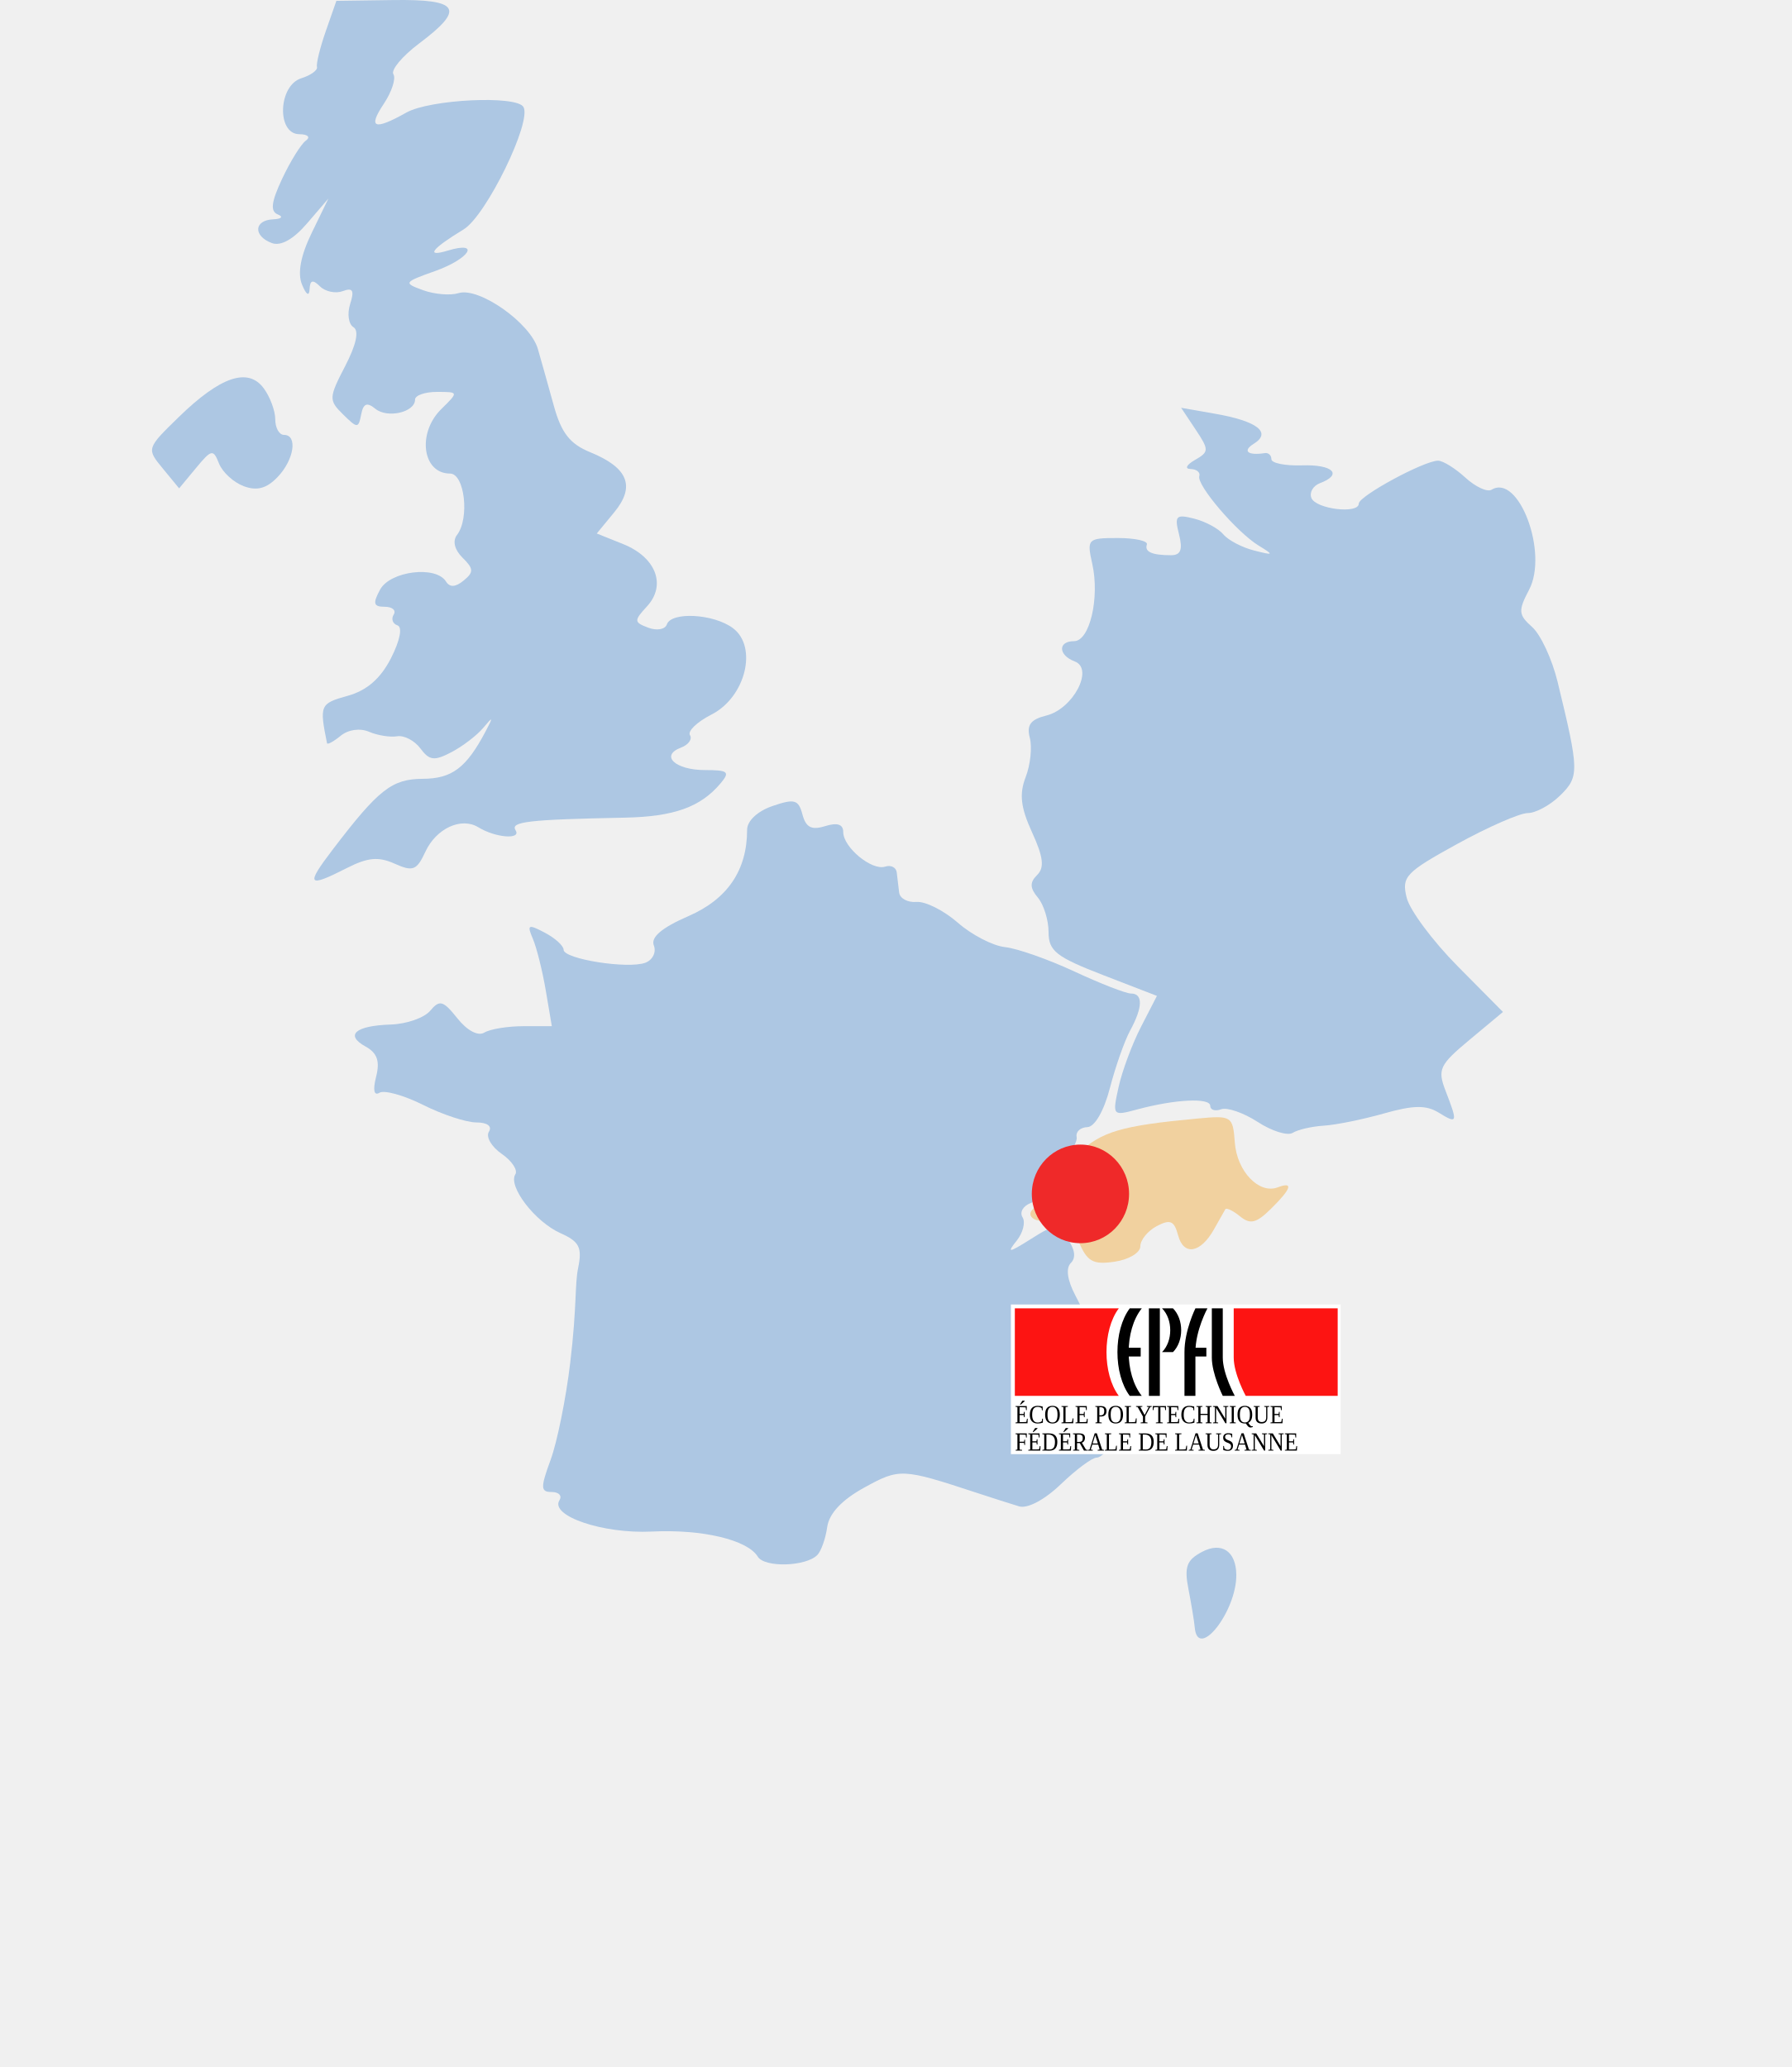
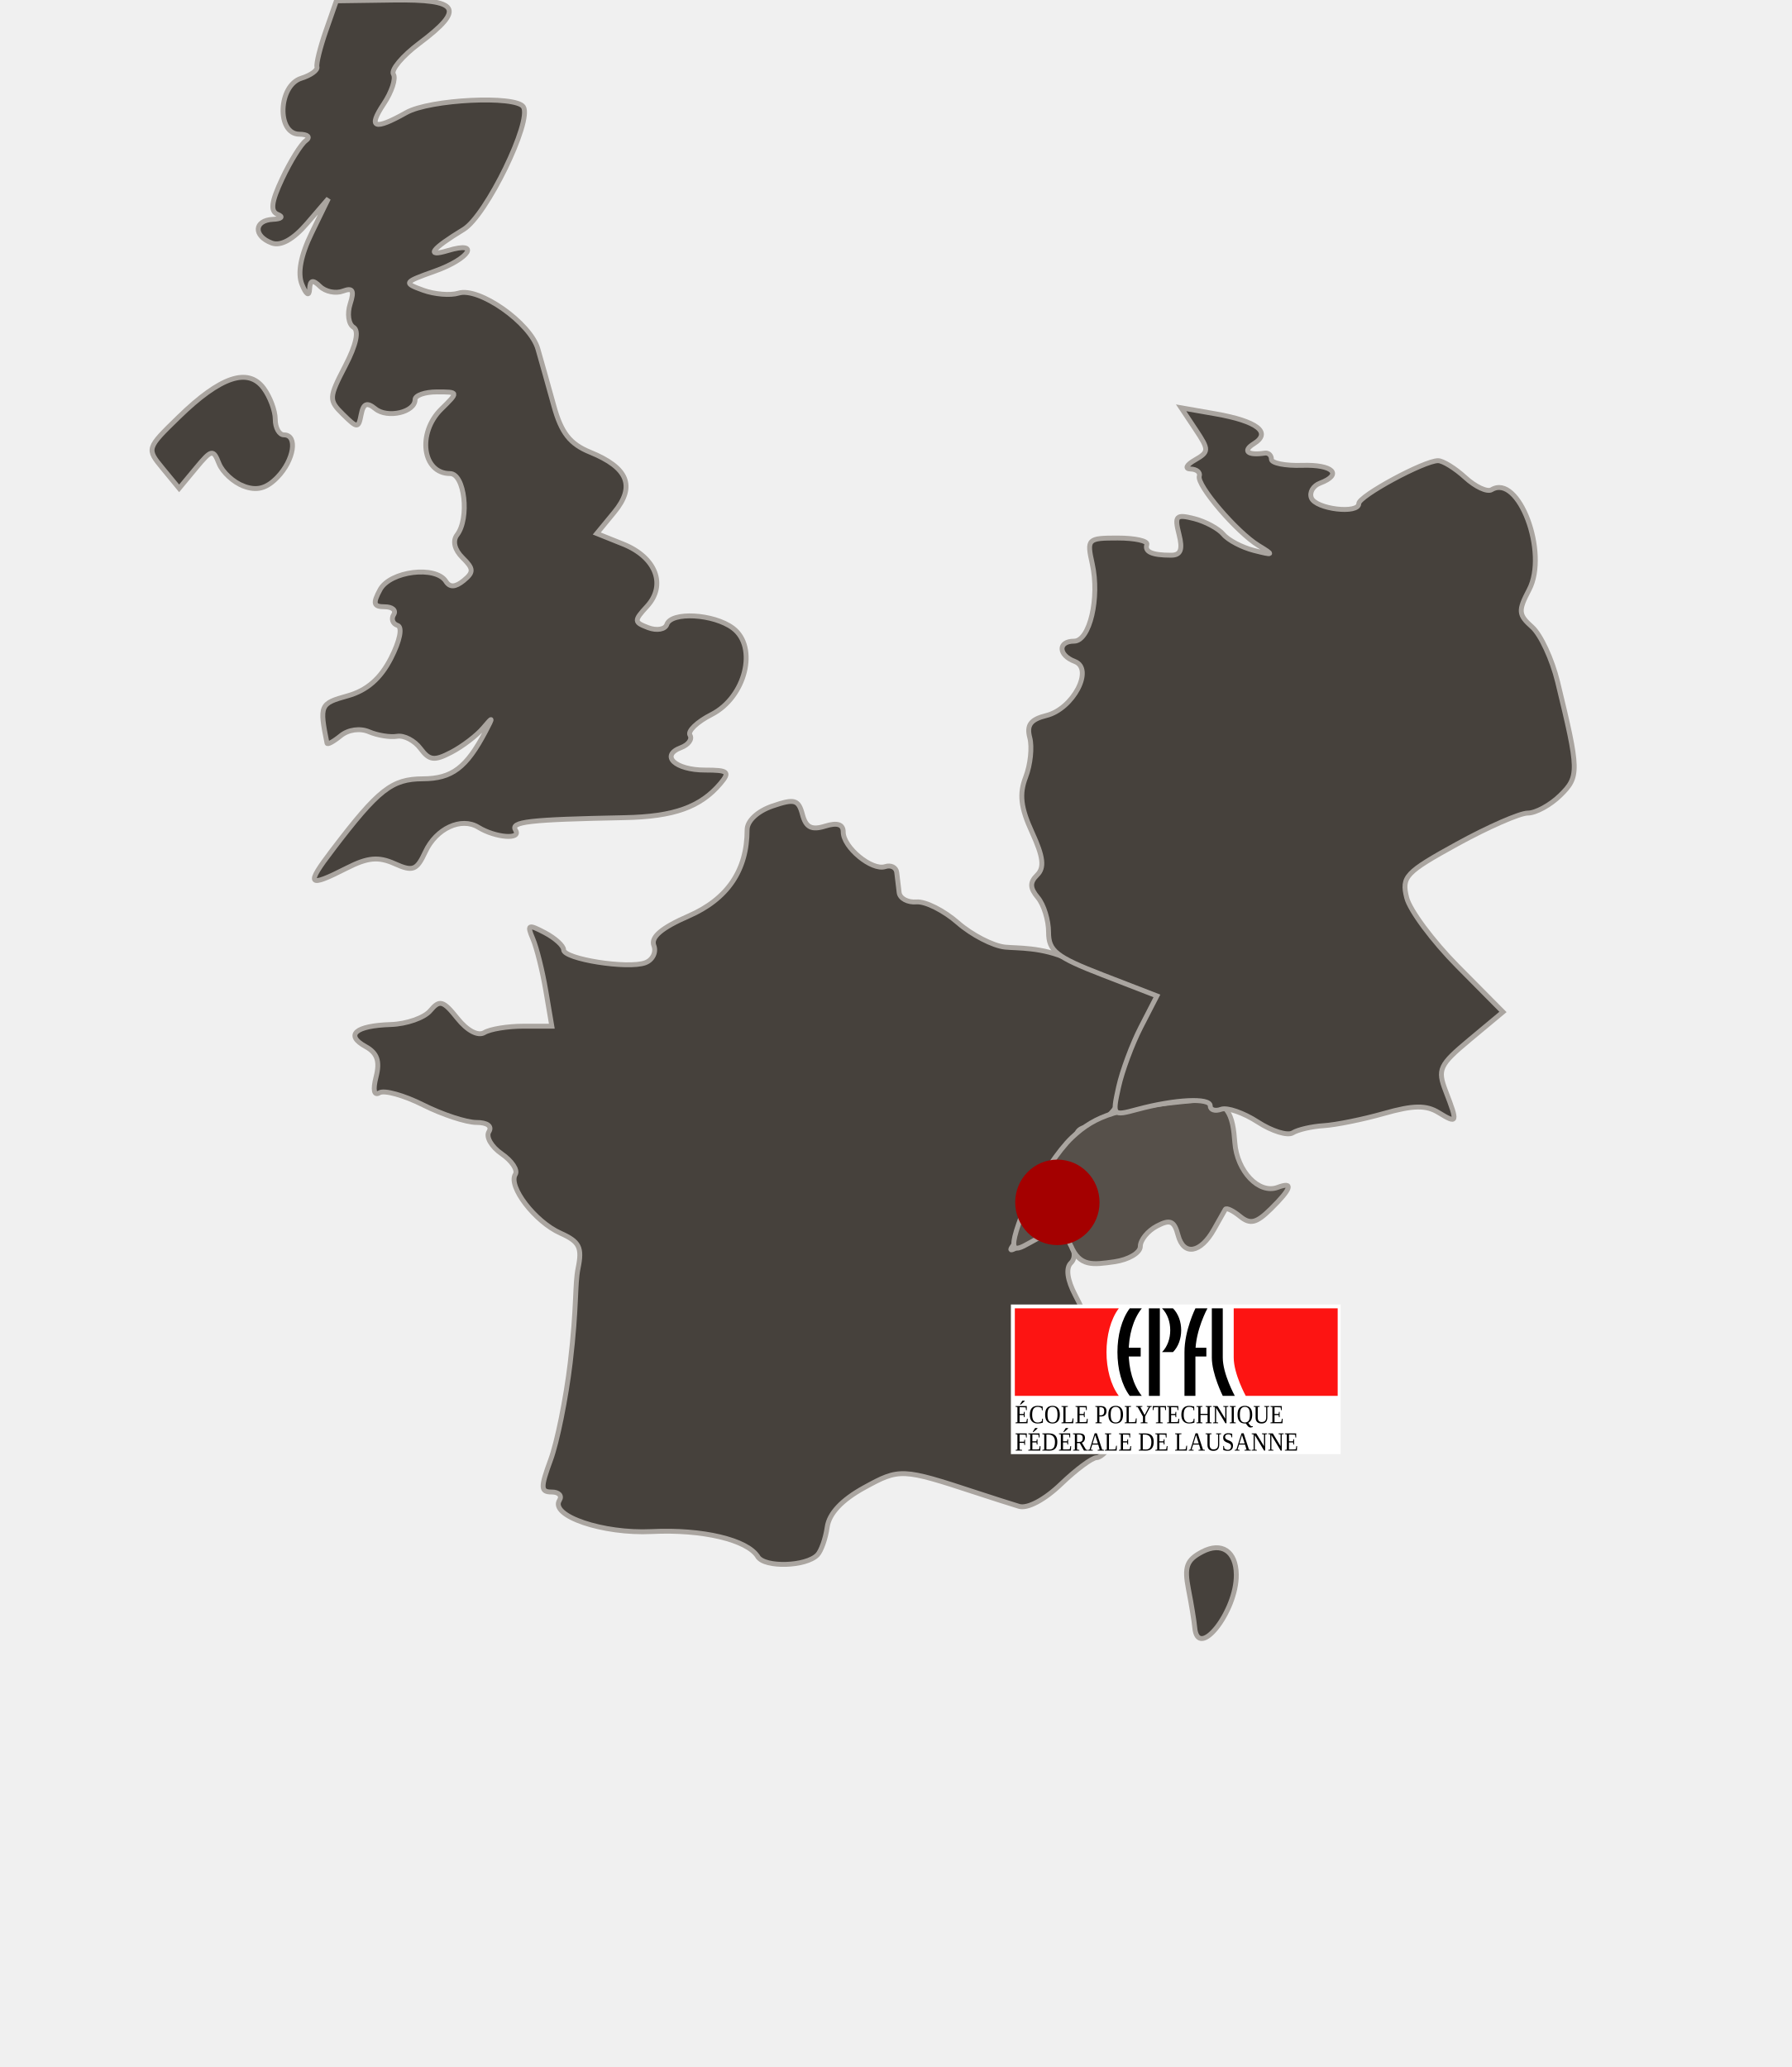
<svg xmlns="http://www.w3.org/2000/svg" width="366.342" height="422.639" id="svg2" version="1.1">
-   <defs id="defs14" />
+   <defs id="defs14">
+     <clipPath id="clipPath4183" clipPathUnits="userSpaceOnUse">
+       <path id="path4185" d="m 0,0 362.835,0 0,272.409 L 0,272.409 0,0 Z" />
+     </clipPath>
+   </defs>
  <g id="g6" transform="translate(-23.12823,-396.7392)">
    <g id="layer1">
-       <path d="m 267.371,729.487 c -0.104,-1.208 -0.68,-4.718 -1.281,-7.799 -0.892,-4.581 -0.382,-5.976 2.798,-7.65 3.974,-2.092 6.913,-0.138 6.981,4.643 0.106,7.52 -7.904,17.706 -8.498,10.806 z" id="path4238" style="fill:#adc7e3;opacity:1;fill-opacity:1" />
-       <path d="m 178.048,715.035 c -2.115,-3.459 -11.358,-5.648 -21.695,-5.137 -9.964,0.492 -20.86,-3.21 -18.852,-6.406 0.581,-0.925 -0.132,-1.683 -1.584,-1.683 -2.292,0 -2.321,-0.872 -0.22,-6.59 1.331,-3.625 3.13,-12.521 3.996,-19.77 1.406,-11.77 0.908,-15.916 1.623,-19.432 0.86,-4.229 0.267,-5.397 -3.625,-7.141 -5.194,-2.328 -10.748,-9.573 -9.213,-12.017 0.549,-0.873 -0.711,-2.765 -2.799,-4.203 -2.088,-1.439 -3.26,-3.47 -2.604,-4.513 0.709,-1.129 -0.327,-1.898 -2.557,-1.898 -2.062,0 -6.96,-1.612 -10.885,-3.581 -3.925,-1.97 -7.944,-3.09 -8.932,-2.489 -1.122,0.682 -1.378,-0.549 -0.682,-3.278 0.811,-3.177 0.224,-4.861 -2.146,-6.166 -4.294,-2.364 -2.114,-4.271 5.15,-4.506 3.217,-0.104 6.844,-1.375 8.06,-2.825 1.925,-2.295 2.643,-2.093 5.561,1.571 1.997,2.507 4.218,3.679 5.5,2.9 1.182,-0.719 4.77,-1.307 7.973,-1.307 l 5.823,0 -1.236,-7.293 c -0.68,-4.011 -1.868,-8.769 -2.64,-10.573 -1.246,-2.911 -0.971,-3.052 2.44,-1.256 2.114,1.113 3.844,2.685 3.844,3.494 0,1.899 13.174,3.989 16.716,2.652 1.49,-0.562 2.269,-2.149 1.732,-3.526 -0.663,-1.699 1.615,-3.632 7.086,-6.013 7.976,-3.471 11.98,-9.367 11.98,-17.643 0,-1.821 2.123,-3.809 5.19,-4.86 4.513,-1.548 5.313,-1.32 6.127,1.743 0.701,2.637 1.866,3.233 4.635,2.368 2.489,-0.777 3.698,-0.382 3.698,1.209 0,3.131 5.855,7.961 8.571,7.071 1.181,-0.387 2.248,0.153 2.37,1.2 0.123,1.047 0.343,2.892 0.49,4.1 0.147,1.208 1.744,2.072 3.55,1.92 1.806,-0.152 5.605,1.758 8.442,4.244 2.837,2.487 7.178,4.733 9.646,4.992 2.468,0.259 8.849,2.501 14.18,4.982 5.331,2.481 10.546,4.511 11.59,4.511 2.475,0 2.406,2.81 -0.186,7.574 -1.146,2.106 -3.007,7.391 -4.136,11.746 -1.214,4.683 -3.1,7.951 -4.616,7.998 -1.41,0.044 -2.394,0.938 -2.187,1.987 0.207,1.049 -1.2,3.31 -3.126,5.025 -1.926,1.715 -3.502,4.097 -3.502,5.293 0,1.197 -1.257,2.65 -2.793,3.23 -1.536,0.58 -2.271,1.885 -1.633,2.901 0.638,1.016 0.086,3.182 -1.227,4.815 -2.034,2.529 -1.617,2.484 2.823,-0.309 5.043,-3.172 5.287,-3.174 7.599,-0.064 1.513,2.035 1.765,3.827 0.687,4.887 -1.078,1.06 -0.749,3.486 0.897,6.617 2.408,4.58 2.327,5.086 -1.1,6.89 -2.942,1.549 -3.269,2.457 -1.597,4.438 1.156,1.37 1.655,3.637 1.108,5.037 -1.433,3.673 5.436,11.642 8.906,10.332 2.388,-0.901 2.505,-0.483 0.765,2.716 -1.131,2.08 -2.805,3.781 -3.719,3.781 -0.914,0 -4.199,2.44 -7.299,5.421 -3.319,3.192 -6.834,5.061 -8.547,4.544 -1.6,-0.482 -5.522,-1.736 -8.715,-2.785 -15.225,-5.004 -15.709,-5.026 -22.93,-1.061 -4.595,2.523 -7.196,5.295 -7.589,8.086 -0.329,2.336 -1.233,4.898 -2.008,5.695 -2.321,2.384 -10.786,2.63 -12.177,0.355 z" id="path4234" style="fill:#adc7e3;opacity:1;fill-opacity:1" />
-       <path d="m 243.552,650.396 c -1.541,-3.661 -3.069,-4.852 -5.441,-4.242 -4.027,1.036 -6.126,-1.568 -2.398,-2.976 1.468,-0.554 2.669,-2.071 2.669,-3.37 0,-1.299 2.277,-4.508 5.059,-7.131 4.871,-4.591 8.872,-5.772 24.493,-7.23 6.997,-0.653 7.236,-0.5 7.63,4.894 0.43,5.893 4.944,10.619 8.765,9.177 3.296,-1.244 2.816,0.261 -1.408,4.417 -2.966,2.918 -4.204,3.214 -6.295,1.507 -1.432,-1.169 -2.785,-1.815 -3.007,-1.436 -0.222,0.379 -1.265,2.224 -2.317,4.1 -2.746,4.892 -6.203,5.463 -7.333,1.21 -0.79,-2.971 -1.606,-3.324 -4.348,-1.881 -1.857,0.977 -3.376,2.846 -3.376,4.152 0,1.306 -2.374,2.717 -5.276,3.136 -4.47,0.645 -5.603,-0.016 -7.419,-4.328 z" id="path4220" style="fill:#f1d19f;opacity:1;fill-opacity:1" />
-       <path d="m 280.251,626.146 c -2.886,-1.877 -6.252,-3.043 -7.481,-2.591 -1.228,0.452 -2.233,0.135 -2.233,-0.705 0,-1.708 -7.176,-1.353 -14.933,0.738 -5.042,1.359 -5.091,1.3 -3.801,-4.573 0.719,-3.273 2.776,-8.806 4.572,-12.297 l 3.265,-6.347 -11.075,-4.285 c -9.525,-3.686 -11.075,-4.91 -11.075,-8.748 0,-2.455 -0.986,-5.636 -2.19,-7.07 -1.643,-1.956 -1.68,-3.109 -0.149,-4.616 1.532,-1.507 1.273,-3.687 -1.036,-8.723 -2.328,-5.079 -2.647,-7.829 -1.308,-11.292 0.973,-2.518 1.354,-6.142 0.845,-8.054 -0.689,-2.594 0.17,-3.746 3.384,-4.54 5.477,-1.352 9.782,-9.558 5.802,-11.06 -3.39,-1.28 -3.48,-4.146 -0.131,-4.146 3.188,0 5.268,-8.858 3.715,-15.816 -1.137,-5.091 -0.958,-5.272 5.217,-5.272 3.517,0 6.193,0.593 5.948,1.318 -0.511,1.507 1.042,2.197 4.946,2.197 1.982,0 2.42,-1.152 1.624,-4.271 -0.967,-3.79 -0.619,-4.151 3.092,-3.21 2.3,0.583 4.986,2.03 5.968,3.214 0.982,1.184 3.796,2.667 6.252,3.294 4.076,1.04 4.161,0.954 0.981,-0.986 -4.476,-2.731 -12.728,-12.388 -12.145,-14.214 0.246,-0.771 -0.558,-1.425 -1.786,-1.454 -1.245,-0.03 -0.855,-0.843 0.881,-1.838 2.915,-1.67 2.925,-2.068 0.152,-6.231 l -2.962,-4.447 6.994,1.226 c 8.573,1.503 11.56,3.824 7.872,6.118 -2.399,1.492 -1.261,2.464 2.248,1.919 0.737,-0.114 1.34,0.448 1.34,1.251 0,0.802 2.814,1.367 6.252,1.255 6.32,-0.206 8.408,1.855 3.685,3.638 -1.412,0.533 -2.206,1.892 -1.765,3.02 0.896,2.293 9.691,3.35 9.691,1.164 0,-1.545 13.354,-8.778 16.207,-8.778 0.993,0 3.502,1.554 5.575,3.454 2.073,1.9 4.486,3.018 5.363,2.485 5.543,-3.37 11.65,12.888 7.678,20.443 -2.267,4.312 -2.201,5.121 0.624,7.636 1.737,1.547 4.076,6.585 5.197,11.197 4.424,18.204 4.453,19.377 0.56,23.207 -2.029,1.996 -5.019,3.629 -6.644,3.629 -1.625,0 -8.124,2.844 -14.441,6.319 -10.566,5.813 -11.394,6.693 -10.329,10.983 0.637,2.565 5.327,8.872 10.422,14.014 l 9.264,9.351 -6.794,5.665 c -6.216,5.183 -6.634,6.079 -4.912,10.534 2.511,6.496 2.423,6.76 -1.449,4.38 -2.552,-1.568 -5.163,-1.527 -11.165,0.175 -4.309,1.222 -9.843,2.346 -12.3,2.498 -2.456,0.152 -5.32,0.812 -6.364,1.467 -1.044,0.655 -4.259,-0.345 -7.145,-2.222 z" id="path4216" style="fill:#adc7e3;opacity:1;fill-opacity:1" />
-       <path d="m 91.144,570.45 c 9.383,-12.308 12.093,-14.436 18.425,-14.468 5.969,-0.03 8.897,-2.242 12.83,-9.696 1.599,-3.031 1.534,-3.131 -0.477,-0.726 -1.282,1.534 -4.206,3.771 -6.497,4.972 -3.511,1.84 -4.508,1.722 -6.345,-0.749 -1.199,-1.613 -3.343,-2.737 -4.766,-2.498 -1.423,0.239 -4.004,-0.174 -5.736,-0.918 -1.85,-0.795 -4.245,-0.458 -5.806,0.817 -1.461,1.193 -2.716,1.875 -2.789,1.515 -1.578,-7.783 -1.434,-8.115 4.201,-9.679 3.943,-1.094 6.74,-3.523 8.878,-7.709 1.834,-3.592 2.382,-6.355 1.329,-6.701 -0.986,-0.324 -1.338,-1.313 -0.782,-2.197 0.555,-0.884 -0.272,-1.607 -1.838,-1.607 -2.294,0 -2.476,-0.683 -0.936,-3.515 2.064,-3.795 11.389,-4.954 13.451,-1.672 0.794,1.264 1.933,1.209 3.628,-0.174 2.094,-1.71 2.061,-2.421 -0.221,-4.665 -1.643,-1.616 -2.087,-3.431 -1.14,-4.658 2.611,-3.384 1.568,-12.554 -1.428,-12.554 -5.646,0 -6.768,-8.279 -1.786,-13.18 3.573,-3.515 3.573,-3.515 -0.893,-3.515 -2.456,0 -4.466,0.706 -4.466,1.569 0,2.591 -5.644,3.9 -8.116,1.882 -1.717,-1.402 -2.456,-1.106 -2.9,1.162 -0.564,2.882 -0.76,2.882 -3.703,-0.013 -2.952,-2.904 -2.93,-3.398 0.433,-9.883 2.274,-4.385 2.88,-7.228 1.695,-7.949 -1.015,-0.617 -1.318,-2.757 -0.674,-4.755 0.891,-2.761 0.532,-3.391 -1.496,-2.625 -1.467,0.554 -3.57,0.12 -4.672,-0.964 -1.481,-1.457 -2.037,-1.307 -2.13,0.577 -0.076,1.543 -0.69,1.161 -1.555,-0.967 -0.941,-2.315 -0.263,-5.915 1.987,-10.544 l 3.417,-7.029 -4.367,5.086 c -2.816,3.279 -5.381,4.704 -7.221,4.009 -3.82,-1.442 -3.638,-4.667 0.273,-4.841 1.719,-0.076 2.16,-0.525 0.979,-0.997 -1.591,-0.636 -1.359,-2.535 0.893,-7.33 1.672,-3.559 3.844,-7.053 4.826,-7.763 1.009,-0.729 0.426,-1.303 -1.34,-1.318 -4.664,-0.04 -4.308,-9.965 0.41,-11.438 1.945,-0.607 3.388,-1.649 3.207,-2.315 -0.181,-0.666 0.637,-3.979 1.819,-7.362 l 2.149,-6.151 11.615,-0.163 c 13.569,-0.19 14.756,1.782 5.329,8.856 -3.457,2.594 -5.835,5.433 -5.285,6.31 0.55,0.876 -0.331,3.592 -1.958,6.036 -3.321,4.986 -1.988,5.51 4.597,1.807 4.819,-2.71 22.424,-3.572 23.932,-1.171 1.832,2.916 -7.59,22.247 -12.212,25.055 -6.589,4.003 -7.885,5.74 -3.235,4.333 6.787,-2.052 4.447,1.678 -2.631,4.196 -6.408,2.28 -6.497,2.422 -2.421,3.905 2.327,0.847 5.586,1.116 7.243,0.599 4.176,-1.304 14.683,6.087 16.218,11.409 0.697,2.416 2.169,7.66 3.272,11.652 1.526,5.526 3.298,7.786 7.424,9.467 7.751,3.158 9.285,6.972 4.932,12.261 l -3.586,4.357 5.405,2.17 c 6.696,2.688 8.871,8.371 4.869,12.722 -2.706,2.941 -2.688,3.258 0.251,4.368 1.743,0.658 3.452,0.36 3.799,-0.662 0.903,-2.665 9.563,-2.188 13.499,0.744 5.143,3.832 2.595,14.133 -4.374,17.678 -2.936,1.493 -4.914,3.389 -4.396,4.213 0.518,0.824 -0.311,1.971 -1.841,2.549 -4.33,1.635 -1.166,4.59 4.914,4.59 4.747,0 5.167,0.362 3.168,2.732 -4.092,4.851 -9.533,6.796 -19.569,6.996 -19.77,0.395 -23.432,0.818 -22.326,2.578 1.237,1.969 -4.108,1.542 -7.611,-0.609 -3.492,-2.144 -8.615,0.227 -10.831,5.014 -1.76,3.8 -2.544,4.104 -6.276,2.431 -3.313,-1.485 -5.495,-1.285 -9.782,0.896 -8.049,4.095 -8.468,3.545 -2.882,-3.783 z" id="path4204" style="fill:#adc7e3;opacity:1;fill-opacity:1" />
-       <path d="m 72.948,496.146 c -2.074,-0.773 -4.344,-2.856 -5.045,-4.628 -1.183,-2.992 -1.52,-2.926 -4.714,0.926 l -3.44,4.149 -3.347,-4.067 c -3.335,-4.051 -3.322,-4.091 3.291,-10.532 8.489,-8.268 14.137,-10.184 17.337,-5.879 1.303,1.753 2.369,4.618 2.369,6.366 0,1.748 0.804,3.179 1.786,3.179 2.859,0 2.064,5.131 -1.34,8.656 -2.236,2.315 -4.2,2.837 -6.897,1.831 z" id="path4194" style="fill:#adc7e3;opacity:1;fill-opacity:1" />
-       <ellipse ry="10.081" rx="9.941" cy="640.854" cx="244.005" id="ellipse4327" style="opacity:1;fill:#ef2929;fill-opacity:1;stroke:none;stroke-width:5.5;stroke-linecap:butt;stroke-miterlimit:4;stroke-dasharray:none;stroke-dashoffset:0;stroke-opacity:1" />
+       <g id="g4153" style="fill:#46413c;stroke:#aaa5a0;fill-opacity:1;stroke-opacity:1">
+         <path style="fill:#46413c;opacity:1;fill-opacity:1;stroke:#aaa5a0;stroke-opacity:1" id="path4238" d="m 267.371,729.487 c -0.104,-1.208 -0.68,-4.718 -1.281,-7.799 -0.892,-4.581 -0.382,-5.976 2.798,-7.65 3.974,-2.092 6.913,-0.138 6.981,4.643 0.106,7.52 -7.904,17.706 -8.498,10.806 z" />
+         <path style="opacity:1;fill:#46413c;fill-opacity:1;stroke:#aaa5a0;stroke-opacity:1" id="path4234" d="m 178.048,715.035 c -2.115,-3.459 -11.358,-5.648 -21.695,-5.137 -9.964,0.492 -20.86,-3.21 -18.852,-6.406 0.581,-0.925 -0.132,-1.683 -1.584,-1.683 -2.292,0 -2.321,-0.872 -0.22,-6.59 1.331,-3.625 3.13,-12.521 3.996,-19.77 1.406,-11.77 0.908,-15.916 1.623,-19.432 0.86,-4.229 0.267,-5.397 -3.625,-7.141 -5.194,-2.328 -10.748,-9.573 -9.213,-12.017 0.549,-0.873 -0.711,-2.765 -2.799,-4.203 -2.088,-1.439 -3.26,-3.47 -2.604,-4.513 0.709,-1.129 -0.327,-1.898 -2.557,-1.898 -2.062,0 -6.96,-1.612 -10.885,-3.581 -3.925,-1.97 -7.944,-3.09 -8.932,-2.489 -1.122,0.682 -1.378,-0.549 -0.682,-3.278 0.811,-3.177 0.224,-4.861 -2.146,-6.166 -4.294,-2.364 -2.114,-4.271 5.15,-4.506 3.217,-0.104 6.844,-1.375 8.06,-2.825 1.925,-2.295 2.643,-2.093 5.561,1.571 1.997,2.507 4.218,3.679 5.5,2.9 1.182,-0.719 4.77,-1.307 7.973,-1.307 l 5.823,0 -1.236,-7.293 c -0.68,-4.011 -1.868,-8.769 -2.64,-10.573 -1.246,-2.911 -0.971,-3.052 2.44,-1.256 2.114,1.113 3.844,2.685 3.844,3.494 0,1.899 13.174,3.989 16.716,2.652 1.49,-0.562 2.269,-2.149 1.732,-3.526 -0.663,-1.699 1.615,-3.632 7.086,-6.013 7.976,-3.471 11.98,-9.367 11.98,-17.643 0,-1.821 2.123,-3.809 5.19,-4.86 4.513,-1.548 5.313,-1.32 6.127,1.743 0.701,2.637 1.866,3.233 4.635,2.368 2.489,-0.777 3.698,-0.382 3.698,1.209 0,3.131 5.855,7.961 8.571,7.071 1.181,-0.387 2.248,0.153 2.37,1.2 0.123,1.047 0.343,2.892 0.49,4.1 0.147,1.208 1.744,2.072 3.55,1.92 1.806,-0.152 5.605,1.758 8.442,4.244 2.837,2.487 7.178,4.733 9.646,4.992 2.468,0.259 7.575,-0.048 12.906,2.433 5.331,2.481 17.035,7.06 18.078,7.06 2.475,0 0.321,2.81 -2.271,7.574 -1.146,2.106 -3.47,8.203 -4.599,12.557 -1.214,4.683 -5.765,7.14 -7.281,7.187 -1.41,0.044 -2.394,0.938 -2.187,1.987 0.207,1.049 -1.2,3.31 -3.126,5.025 -1.926,1.715 -3.502,4.097 -3.502,5.293 0,1.197 -1.257,2.65 -2.793,3.23 -1.536,0.58 -2.271,1.885 -1.633,2.901 0.638,1.016 0.086,3.182 -1.227,4.815 -2.034,2.529 -1.617,2.484 2.823,-0.309 5.043,-3.172 5.287,-3.174 7.599,-0.064 1.513,2.035 1.765,3.827 0.687,4.887 -1.078,1.06 -0.749,3.486 0.897,6.617 2.408,4.58 2.327,5.086 -1.1,6.89 -2.942,1.549 -3.269,2.457 -1.597,4.438 1.156,1.37 1.655,3.637 1.108,5.037 -1.433,3.673 5.436,11.642 8.906,10.332 2.388,-0.901 2.505,-0.483 0.765,2.716 -1.131,2.08 -2.805,3.781 -3.719,3.781 -0.914,0 -4.199,2.44 -7.299,5.421 -3.319,3.192 -6.834,5.061 -8.547,4.544 -1.6,-0.482 -5.522,-1.736 -8.715,-2.785 -15.225,-5.004 -15.709,-5.026 -22.93,-1.061 -4.595,2.523 -7.196,5.295 -7.589,8.086 -0.329,2.336 -1.233,4.898 -2.008,5.695 -2.321,2.384 -10.786,2.63 -12.177,0.355 z" />
+       </g>
+       <path d="m 242.046,651.439 c -1.541,-3.661 -4.46,-2.071 -6.831,-1.461 -4.143,2.195 -7.169,5.036 -2.398,-6.799 1.468,-0.554 2.785,-2.65 2.785,-3.949 0,-1.299 3.899,-7.289 6.681,-9.911 4.871,-4.591 9.452,-6.12 25.073,-7.578 6.997,-0.653 7.815,3.208 8.209,8.602 0.43,5.893 4.944,10.619 8.765,9.177 3.296,-1.244 2.816,0.261 -1.408,4.417 -2.966,2.918 -4.204,3.214 -6.295,1.507 -1.432,-1.169 -2.785,-1.815 -3.007,-1.436 -0.222,0.379 -1.265,2.224 -2.317,4.1 -2.746,4.892 -6.203,5.463 -7.333,1.21 -0.79,-2.971 -1.606,-3.324 -4.348,-1.881 -1.857,0.977 -3.376,2.846 -3.376,4.152 0,1.306 -2.374,2.717 -5.276,3.136 -4.47,0.645 -7.109,1.027 -8.925,-3.286 z" id="path4220" style="opacity:1;fill:#56504a;fill-opacity:1;stroke:#aaa5a0;stroke-opacity:1" />
+       <path d="m 280.251,626.146 c -2.886,-1.877 -6.252,-3.043 -7.481,-2.591 -1.228,0.452 -2.233,0.135 -2.233,-0.705 0,-1.708 -7.176,-1.353 -14.933,0.738 -5.042,1.359 -5.091,1.3 -3.801,-4.573 0.719,-3.273 2.776,-8.806 4.572,-12.297 l 3.265,-6.347 -11.075,-4.285 c -9.525,-3.686 -11.075,-4.91 -11.075,-8.748 0,-2.455 -0.986,-5.636 -2.19,-7.07 -1.643,-1.956 -1.68,-3.109 -0.149,-4.616 1.532,-1.507 1.273,-3.687 -1.036,-8.723 -2.328,-5.079 -2.647,-7.829 -1.308,-11.292 0.973,-2.518 1.354,-6.142 0.845,-8.054 -0.689,-2.594 0.17,-3.746 3.384,-4.54 5.477,-1.352 9.782,-9.558 5.802,-11.06 -3.39,-1.28 -3.48,-4.146 -0.131,-4.146 3.188,0 5.268,-8.858 3.715,-15.816 -1.137,-5.091 -0.958,-5.272 5.217,-5.272 3.517,0 6.193,0.593 5.948,1.318 -0.511,1.507 1.042,2.197 4.946,2.197 1.982,0 2.42,-1.152 1.624,-4.271 -0.967,-3.79 -0.619,-4.151 3.092,-3.21 2.3,0.583 4.986,2.03 5.968,3.214 0.982,1.184 3.796,2.667 6.252,3.294 4.076,1.04 4.161,0.954 0.981,-0.986 -4.476,-2.731 -12.728,-12.388 -12.145,-14.214 0.246,-0.771 -0.558,-1.425 -1.786,-1.454 -1.245,-0.03 -0.855,-0.843 0.881,-1.838 2.915,-1.67 2.925,-2.068 0.152,-6.231 l -2.962,-4.447 6.994,1.226 c 8.573,1.503 11.56,3.824 7.872,6.118 -2.399,1.492 -1.261,2.464 2.248,1.919 0.737,-0.114 1.34,0.448 1.34,1.251 0,0.802 2.814,1.367 6.252,1.255 6.32,-0.206 8.408,1.855 3.685,3.638 -1.412,0.533 -2.206,1.892 -1.765,3.02 0.896,2.293 9.691,3.35 9.691,1.164 0,-1.545 13.354,-8.778 16.207,-8.778 0.993,0 3.502,1.554 5.575,3.454 2.073,1.9 4.486,3.018 5.363,2.485 5.543,-3.37 11.65,12.888 7.678,20.443 -2.267,4.312 -2.201,5.121 0.624,7.636 1.737,1.547 4.076,6.585 5.197,11.197 4.424,18.204 4.453,19.377 0.56,23.207 -2.029,1.996 -5.019,3.629 -6.644,3.629 -1.625,0 -8.124,2.844 -14.441,6.319 -10.566,5.813 -11.394,6.693 -10.329,10.983 0.637,2.565 5.327,8.872 10.422,14.014 l 9.264,9.351 -6.794,5.665 c -6.216,5.183 -6.634,6.079 -4.912,10.534 2.511,6.496 2.423,6.76 -1.449,4.38 -2.552,-1.568 -5.163,-1.527 -11.165,0.175 -4.309,1.222 -9.843,2.346 -12.3,2.498 -2.456,0.152 -5.32,0.812 -6.364,1.467 -1.044,0.655 -4.259,-0.345 -7.145,-2.222 z" id="path4216" style="fill:#46413c;opacity:1;fill-opacity:1;stroke:#aaa5a0;stroke-opacity:1" />
+       <g id="g4157" style="fill:#46413c;stroke:#aaa5a0;fill-opacity:1;stroke-opacity:1">
+         <path style="fill:#46413c;opacity:1;fill-opacity:1;stroke:#aaa5a0;stroke-opacity:1" id="path4204" d="m 91.144,570.45 c 9.383,-12.308 12.093,-14.436 18.425,-14.468 5.969,-0.03 8.897,-2.242 12.83,-9.696 1.599,-3.031 1.534,-3.131 -0.477,-0.726 -1.282,1.534 -4.206,3.771 -6.497,4.972 -3.511,1.84 -4.508,1.722 -6.345,-0.749 -1.199,-1.613 -3.343,-2.737 -4.766,-2.498 -1.423,0.239 -4.004,-0.174 -5.736,-0.918 -1.85,-0.795 -4.245,-0.458 -5.806,0.817 -1.461,1.193 -2.716,1.875 -2.789,1.515 -1.578,-7.783 -1.434,-8.115 4.201,-9.679 3.943,-1.094 6.74,-3.523 8.878,-7.709 1.834,-3.592 2.382,-6.355 1.329,-6.701 -0.986,-0.324 -1.338,-1.313 -0.782,-2.197 0.555,-0.884 -0.272,-1.607 -1.838,-1.607 -2.294,0 -2.476,-0.683 -0.936,-3.515 2.064,-3.795 11.389,-4.954 13.451,-1.672 0.794,1.264 1.933,1.209 3.628,-0.174 2.094,-1.71 2.061,-2.421 -0.221,-4.665 -1.643,-1.616 -2.087,-3.431 -1.14,-4.658 2.611,-3.384 1.568,-12.554 -1.428,-12.554 -5.646,0 -6.768,-8.279 -1.786,-13.18 3.573,-3.515 3.573,-3.515 -0.893,-3.515 -2.456,0 -4.466,0.706 -4.466,1.569 0,2.591 -5.644,3.9 -8.116,1.882 -1.717,-1.402 -2.456,-1.106 -2.9,1.162 -0.564,2.882 -0.76,2.882 -3.703,-0.013 -2.952,-2.904 -2.93,-3.398 0.433,-9.883 2.274,-4.385 2.88,-7.228 1.695,-7.949 -1.015,-0.617 -1.318,-2.757 -0.674,-4.755 0.891,-2.761 0.532,-3.391 -1.496,-2.625 -1.467,0.554 -3.57,0.12 -4.672,-0.964 -1.481,-1.457 -2.037,-1.307 -2.13,0.577 -0.076,1.543 -0.69,1.161 -1.555,-0.967 -0.941,-2.315 -0.263,-5.915 1.987,-10.544 l 3.417,-7.029 -4.367,5.086 c -2.816,3.279 -5.381,4.704 -7.221,4.009 -3.82,-1.442 -3.638,-4.667 0.273,-4.841 1.719,-0.076 2.16,-0.525 0.979,-0.997 -1.591,-0.636 -1.359,-2.535 0.893,-7.33 1.672,-3.559 3.844,-7.053 4.826,-7.763 1.009,-0.729 0.426,-1.303 -1.34,-1.318 -4.664,-0.04 -4.308,-9.965 0.41,-11.438 1.945,-0.607 3.388,-1.649 3.207,-2.315 -0.181,-0.666 0.637,-3.979 1.819,-7.362 l 2.149,-6.151 11.615,-0.163 c 13.569,-0.19 14.756,1.782 5.329,8.856 -3.457,2.594 -5.835,5.433 -5.285,6.31 0.55,0.876 -0.331,3.592 -1.958,6.036 -3.321,4.986 -1.988,5.51 4.597,1.807 4.819,-2.71 22.424,-3.572 23.932,-1.171 1.832,2.916 -7.59,22.247 -12.212,25.055 -6.589,4.003 -7.885,5.74 -3.235,4.333 6.787,-2.052 4.447,1.678 -2.631,4.196 -6.408,2.28 -6.497,2.422 -2.421,3.905 2.327,0.847 5.586,1.116 7.243,0.599 4.176,-1.304 14.683,6.087 16.218,11.409 0.697,2.416 2.169,7.66 3.272,11.652 1.526,5.526 3.298,7.786 7.424,9.467 7.751,3.158 9.285,6.972 4.932,12.261 l -3.586,4.357 5.405,2.17 c 6.696,2.688 8.871,8.371 4.869,12.722 -2.706,2.941 -2.688,3.258 0.251,4.368 1.743,0.658 3.452,0.36 3.799,-0.662 0.903,-2.665 9.563,-2.188 13.499,0.744 5.143,3.832 2.595,14.133 -4.374,17.678 -2.936,1.493 -4.914,3.389 -4.396,4.213 0.518,0.824 -0.311,1.971 -1.841,2.549 -4.33,1.635 -1.166,4.59 4.914,4.59 4.747,0 5.167,0.362 3.168,2.732 -4.092,4.851 -9.533,6.796 -19.569,6.996 -19.77,0.395 -23.432,0.818 -22.326,2.578 1.237,1.969 -4.108,1.542 -7.611,-0.609 -3.492,-2.144 -8.615,0.227 -10.831,5.014 -1.76,3.8 -2.544,4.104 -6.276,2.431 -3.313,-1.485 -5.495,-1.285 -9.782,0.896 -8.049,4.095 -8.468,3.545 -2.882,-3.783 z" />
+         <path style="fill:#46413c;opacity:1;fill-opacity:1;stroke:#aaa5a0;stroke-opacity:1" id="path4194" d="m 72.948,496.146 c -2.074,-0.773 -4.344,-2.856 -5.045,-4.628 -1.183,-2.992 -1.52,-2.926 -4.714,0.926 l -3.44,4.149 -3.347,-4.067 c -3.335,-4.051 -3.322,-4.091 3.291,-10.532 8.489,-8.268 14.137,-10.184 17.337,-5.879 1.303,1.753 2.369,4.618 2.369,6.366 0,1.748 0.804,3.179 1.786,3.179 2.859,0 2.064,5.131 -1.34,8.656 -2.236,2.315 -4.2,2.837 -6.897,1.831 z" />
+       </g>
+       <ellipse style="opacity:1;fill:#a40000;fill-opacity:1;stroke:none;stroke-width:5.5;stroke-linecap:butt;stroke-miterlimit:4;stroke-dasharray:none;stroke-dashoffset:0;stroke-opacity:1" id="ellipse4329" cx="239.289" cy="642.584" rx="8.621" ry="8.742" />
      <g transform="matrix(0.8483628,0,0,0.8483628,320.9281,91.10698)" id="layer1-7">
        <g id="g4461" transform="translate(2.78072,-1.158634)">
          <rect y="675.827" x="-110.21" height="36.064" width="79.465" id="rect4459" style="opacity:1;fill:#ffffff;fill-opacity:1;stroke:none;stroke-width:5.5;stroke-linecap:butt;stroke-miterlimit:4;stroke-dasharray:none;stroke-dashoffset:0;stroke-opacity:1" />
          <g transform="matrix(0.6593032,0,0,-0.6593032,-109.9205,711.6969)" id="g5345">
            <g transform="scale(0.1,0.1)" id="g5347">
              <path id="path5349" style="fill:#fd1412;fill-opacity:1;fill-rule:nonzero;stroke:none" d="m 10,210 380,0 c -60,80 -60,240 0,320 l -380,0" />
              <path id="path5351" style="fill:#fd1412;fill-opacity:1;fill-rule:nonzero;stroke:none" d="m 810,530 0,-180 c 0,-60 44,-140 44,-140 l 336,0 0,320" />
              <path id="path5353" style="fill:#000000;fill-opacity:1;fill-rule:nonzero;stroke:none" d="m 430,210 c -60,80 -60,240 0,320 l 44,0 c -64,-80 -64,-240 0,-320" />
              <path id="path5355" style="fill:#000000;fill-opacity:1;fill-rule:nonzero;stroke:none" d="m 410,354 60,0 0,32 -60,0 0,-32 z" />
              <path id="path5357" style="fill:#000000;fill-opacity:1;fill-rule:nonzero;stroke:none" d="m 500,210 40,0 0,320 -40,0 0,-320 z" />
              <path id="path5359" style="fill:#000000;fill-opacity:1;fill-rule:nonzero;stroke:none" d="m 548,370 c 40,40 40,120 0,160 l 40,0 c 40,-40 40,-120 0,-160" />
              <path id="path5361" style="fill:#000000;fill-opacity:1;fill-rule:nonzero;stroke:none" d="m 630,210 0,160 c 0,80 40,160 40,160 l 44,0 c 0,0 -44,-80 -44,-160 l 0,-160" />
              <path id="path5363" style="fill:#000000;fill-opacity:1;fill-rule:nonzero;stroke:none" d="m 650,354 60,0 0,32 -60,0 0,-32 z" />
              <path id="path5365" style="fill:#000000;fill-opacity:1;fill-rule:nonzero;stroke:none" d="m 730,530 40,0 0,-180 c 0,-60 44,-140 44,-140 l -44,0 c 0,0 -40,80 -40,140" />
              <g transform="scale(10,10)" id="g5367">
                <text id="text5369" style="font-variant:normal;font-weight:normal;font-size:9.6px;font-family:'Times New Roman';-inkscape-font-specification:Times-Roman;writing-mode:lr-tb;fill:#000000;fill-opacity:1;fill-rule:nonzero;stroke:none" transform="matrix(0.875,0,0,-1,1,11)">
                  <tspan id="tspan5371" y="0" x="0 7.063 14.663 22.791 29.853 36.916 40.513 47.048 55.176 62.238 70.367 77.429 84.492 92.092 100.22 108.348 112.742 120.87 128.998">ÉCOLE POLYTECHNIQUE</tspan>
                  <tspan id="tspan5373" y="10" x="0 6.205 12.938 20.736 27.469 34.739 42.538 49.271 56.003 59.271 67.069 73.802 77.069 83.802 91.6 99.399 105.604 113.402 121.2 128.999">FÉDÉRALE DE LAUSANNE</tspan>
                </text>
              </g>
            </g>
          </g>
        </g>
      </g>
    </g>
  </g>
</svg>
